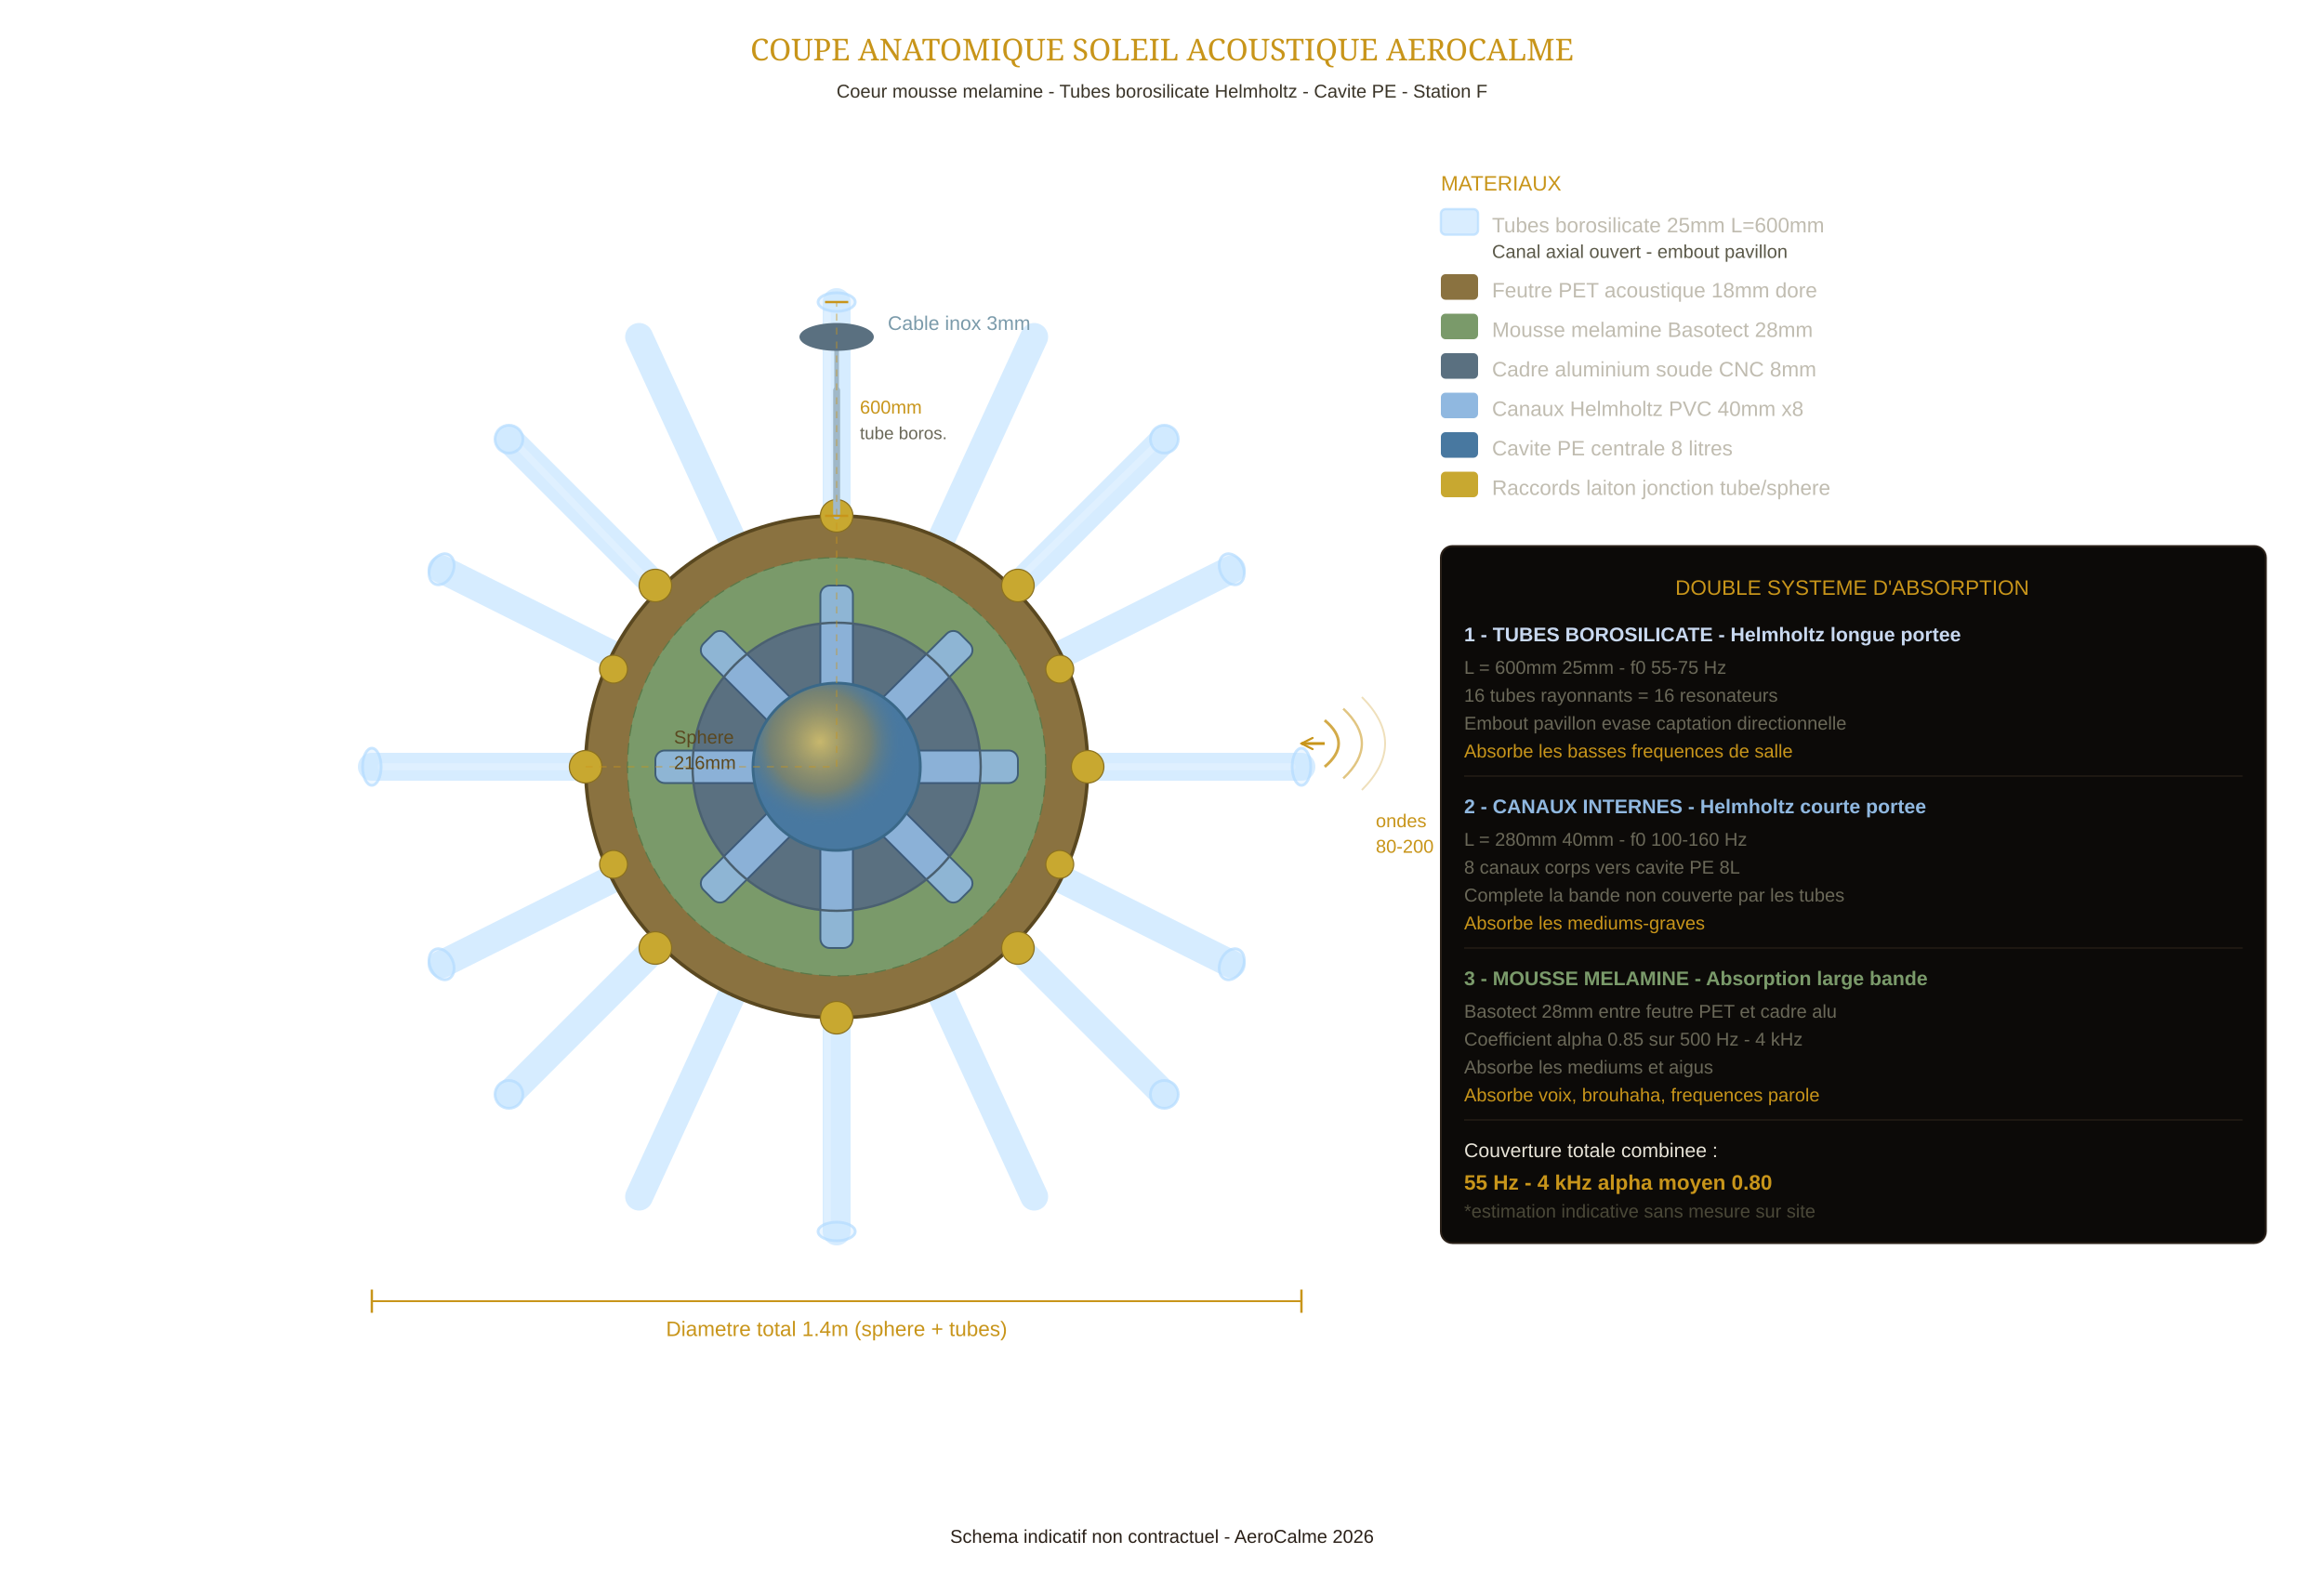
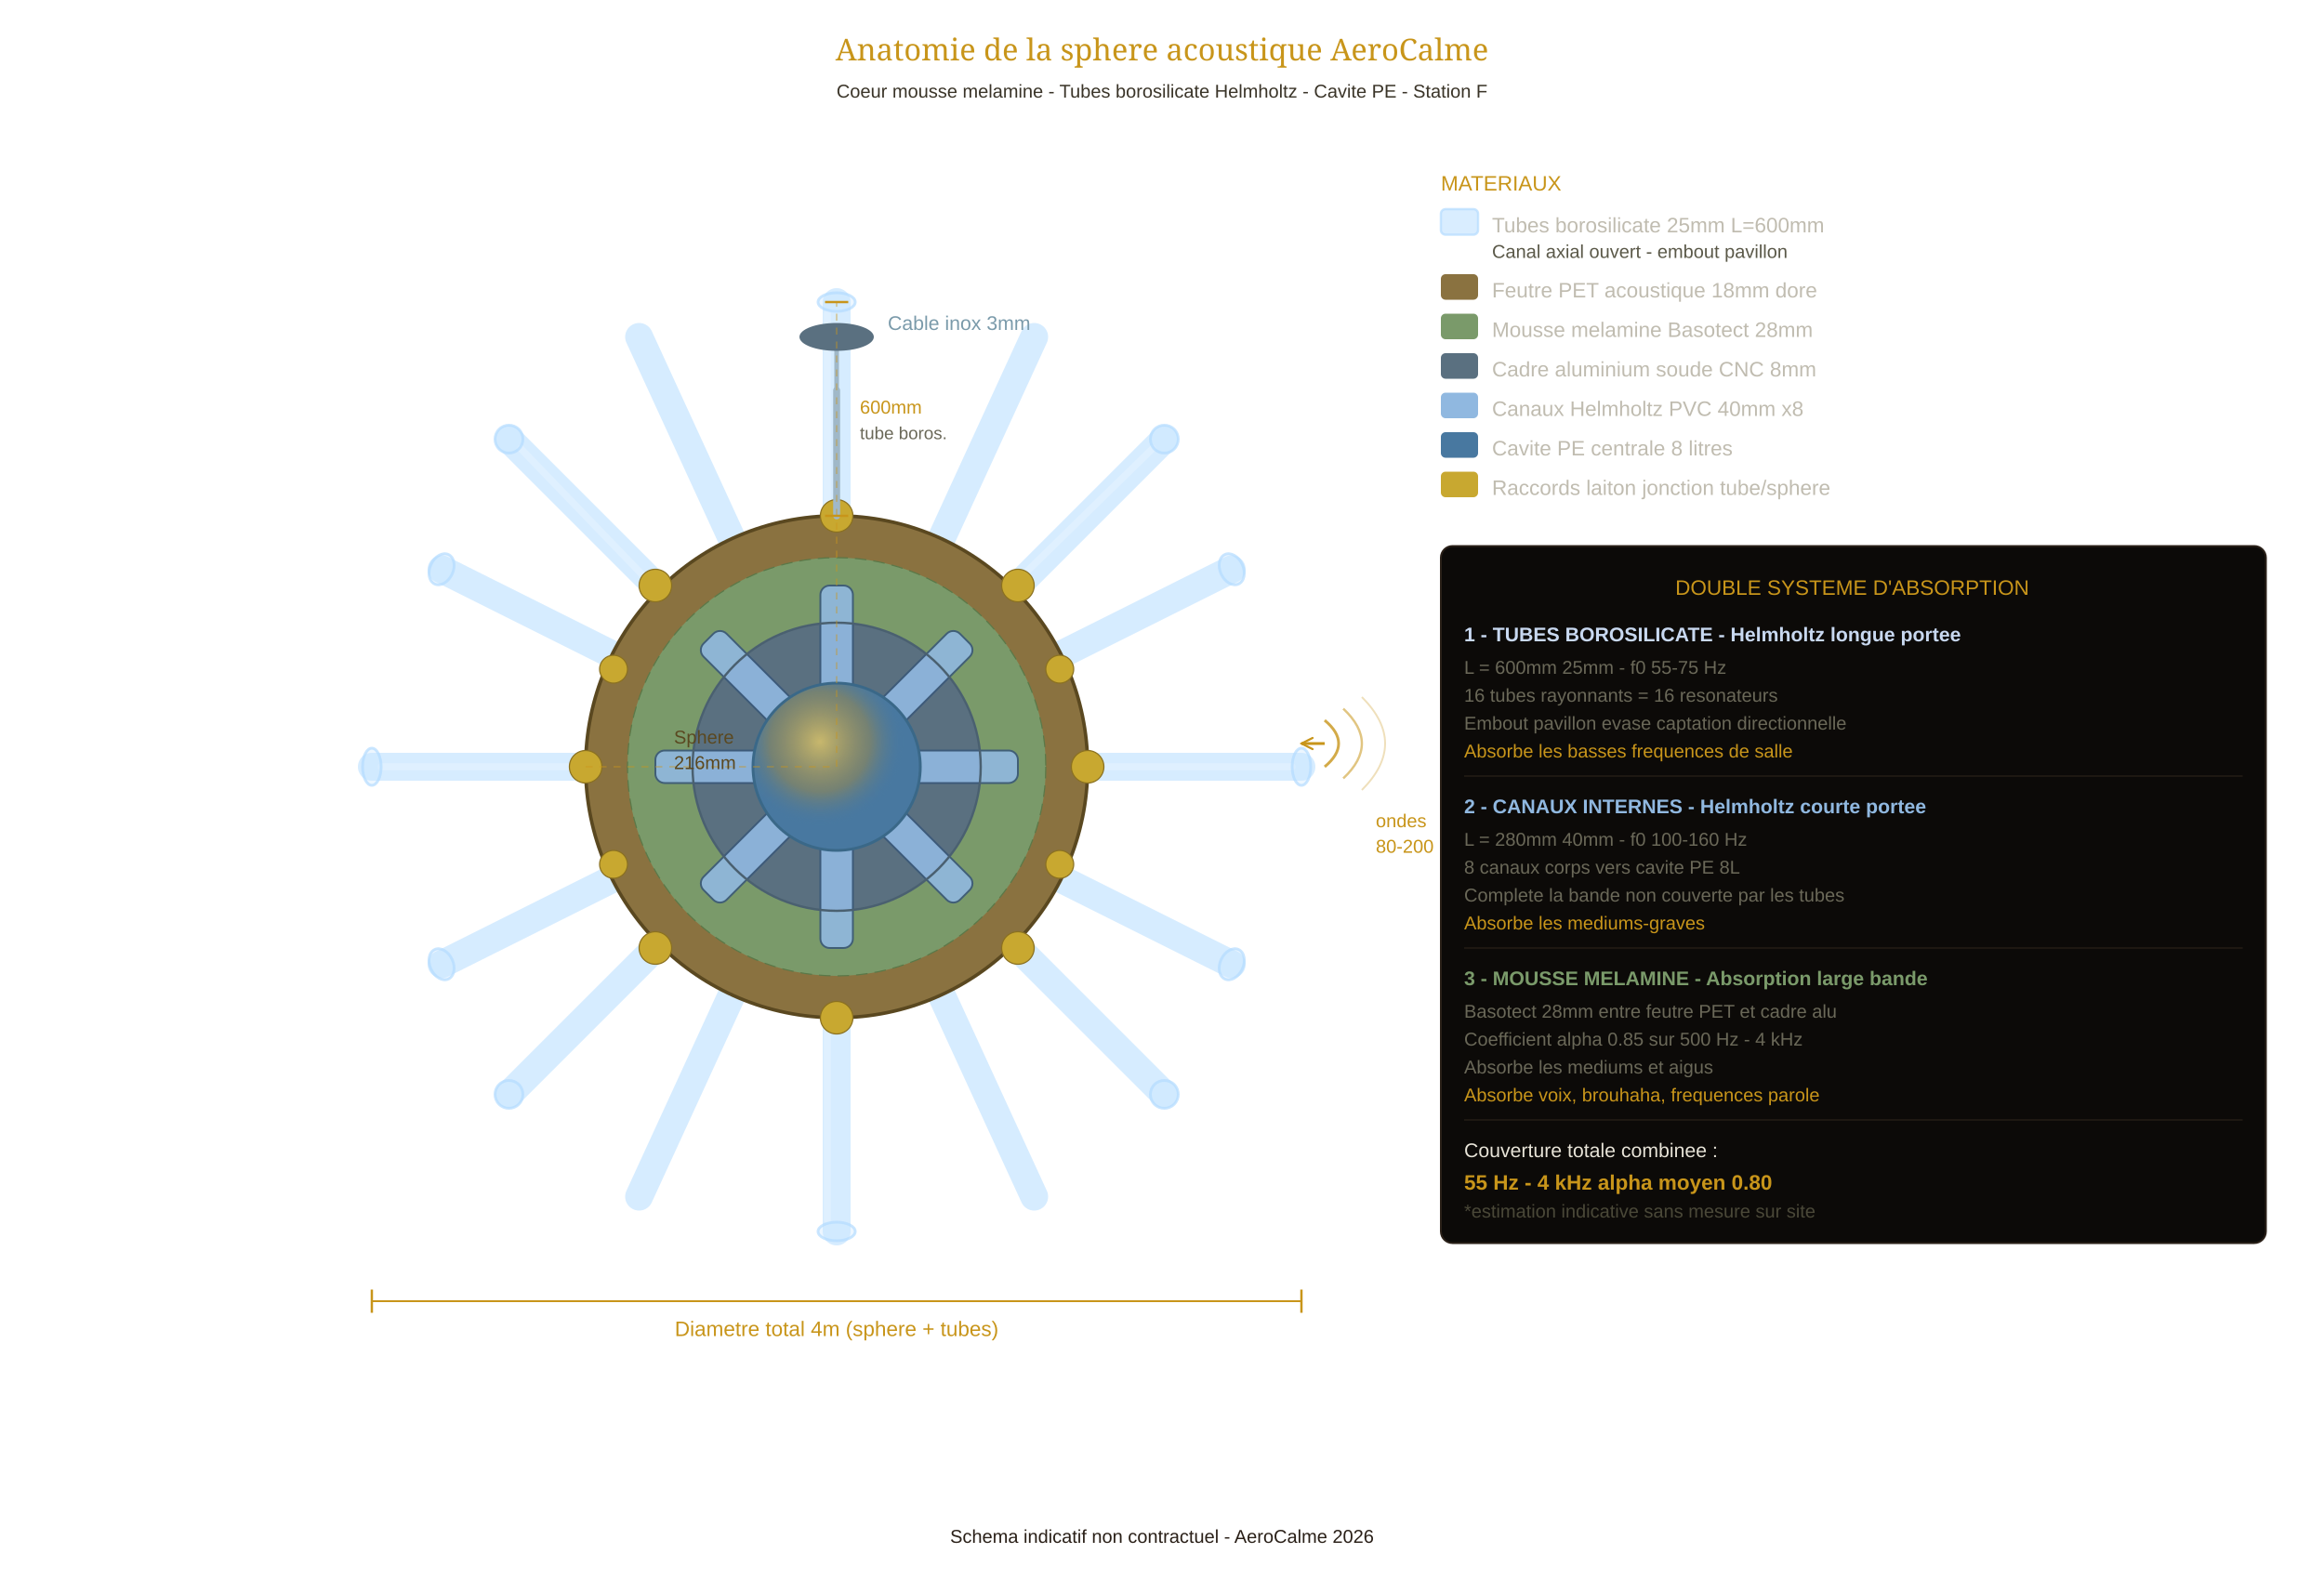
<svg xmlns="http://www.w3.org/2000/svg" width="1000" height="680" viewBox="0 0 1000 680" style="background:#08070a">
  <style>
text { font-family: Arial, sans-serif; letter-spacing: 0; }
</style>
-   <text x="500" y="26" text-anchor="middle" font-size="13" fill="#C8951A" style="font-family:Georgia,serif">COUPE ANATOMIQUE SOLEIL ACOUSTIQUE AEROCALME</text>
+   <text x="500" y="26" text-anchor="middle" font-size="13" fill="#C8951A" style="font-family:Georgia,serif">Anatomie de la sphere acoustique AeroCalme</text>
  <text x="500" y="42" text-anchor="middle" font-size="8" fill="#3a3428">Coeur mousse melamine - Tubes borosilicate Helmholtz - Cavite PE - Station F</text>
  <g stroke="rgba(180,220,255,0.55)" stroke-width="12" stroke-linecap="round" fill="none">
    <line x1="360" y1="330" x2="360" y2="130" />
    <line x1="360" y1="330" x2="360" y2="530" />
    <line x1="360" y1="330" x2="560" y2="330" />
    <line x1="360" y1="330" x2="160" y2="330" />
    <line x1="360" y1="330" x2="501" y2="189" />
    <line x1="360" y1="330" x2="219" y2="189" />
    <line x1="360" y1="330" x2="501" y2="471" />
    <line x1="360" y1="330" x2="219" y2="471" />
    <line x1="360" y1="330" x2="530" y2="245" />
    <line x1="360" y1="330" x2="190" y2="245" />
    <line x1="360" y1="330" x2="530" y2="415" />
    <line x1="360" y1="330" x2="190" y2="415" />
    <line x1="360" y1="330" x2="445" y2="145" />
    <line x1="360" y1="330" x2="275" y2="145" />
    <line x1="360" y1="330" x2="445" y2="515" />
    <line x1="360" y1="330" x2="275" y2="515" />
  </g>
  <g stroke="rgba(255,255,255,0.22)" stroke-width="3" stroke-linecap="round" fill="none">
    <line x1="356" y1="330" x2="356" y2="135" />
    <line x1="356" y1="330" x2="356" y2="525" />
    <line x1="356" y1="330" x2="556" y2="330" />
    <line x1="356" y1="330" x2="164" y2="330" />
    <line x1="356" y1="330" x2="496" y2="193" />
    <line x1="356" y1="330" x2="224" y2="193" />
  </g>
  <g fill="rgba(200,230,255,0.35)" stroke="rgba(180,220,255,0.7)" stroke-width="1.2">
    <ellipse cx="360" cy="130" rx="8" ry="4" />
    <ellipse cx="360" cy="530" rx="8" ry="4" />
    <ellipse cx="560" cy="330" rx="4" ry="8" />
    <ellipse cx="160" cy="330" rx="4" ry="8" />
    <ellipse cx="501" cy="189" rx="6" ry="6" transform="rotate(-45,501,189)" />
    <ellipse cx="219" cy="189" rx="6" ry="6" transform="rotate(45,219,189)" />
    <ellipse cx="501" cy="471" rx="6" ry="6" transform="rotate(45,501,471)" />
    <ellipse cx="219" cy="471" rx="6" ry="6" transform="rotate(-45,219,471)" />
    <ellipse cx="530" cy="245" rx="5" ry="7" transform="rotate(-25,530,245)" />
    <ellipse cx="190" cy="245" rx="5" ry="7" transform="rotate(25,190,245)" />
    <ellipse cx="530" cy="415" rx="5" ry="7" transform="rotate(25,530,415)" />
    <ellipse cx="190" cy="415" rx="5" ry="7" transform="rotate(-25,190,415)" />
  </g>
  <circle cx="360" cy="330" r="108" fill="#8a7240" />
  <circle cx="360" cy="330" r="90" fill="#7a9a6a" />
  <circle cx="360" cy="330" r="62" fill="#5a7080" />
  <g fill="#90b8e0" stroke="#3a5878" stroke-width="0.8" opacity="0.9">
    <rect x="353" y="252" width="14" height="78" rx="4" transform="rotate(0,360,330)" />
    <rect x="353" y="252" width="14" height="78" rx="4" transform="rotate(45,360,330)" />
    <rect x="353" y="252" width="14" height="78" rx="4" transform="rotate(90,360,330)" />
    <rect x="353" y="252" width="14" height="78" rx="4" transform="rotate(135,360,330)" />
    <rect x="353" y="252" width="14" height="78" rx="4" transform="rotate(180,360,330)" />
    <rect x="353" y="252" width="14" height="78" rx="4" transform="rotate(225,360,330)" />
    <rect x="353" y="252" width="14" height="78" rx="4" transform="rotate(270,360,330)" />
    <rect x="353" y="252" width="14" height="78" rx="4" transform="rotate(315,360,330)" />
  </g>
  <circle cx="360" cy="330" r="36" fill="#4878a0" />
  <defs>
    <radialGradient id="goldgrad2" cx="40%" cy="35%">
      <stop offset="0%" stop-color="#e8c860" stop-opacity="0.8" />
      <stop offset="60%" stop-color="#b89030" stop-opacity="0.4" />
      <stop offset="100%" stop-color="#4878a0" stop-opacity="0" />
    </radialGradient>
    <marker id="arrg2" viewBox="0 0 10 10" refX="9" refY="5" markerWidth="5" markerHeight="5" orient="auto">
      <path d="M1 1L9 5L1 9" fill="none" stroke="#C8951A" stroke-width="1.5" stroke-linecap="round" />
    </marker>
  </defs>
  <circle cx="360" cy="330" r="36" fill="url(#goldgrad2)" />
  <circle cx="360" cy="330" r="108" fill="none" stroke="#5a4820" stroke-width="1.5" />
  <circle cx="360" cy="330" r="90" fill="none" stroke="#5a7848" stroke-width="0.5" stroke-dasharray="5,3" />
  <circle cx="360" cy="330" r="62" fill="none" stroke="#4a6070" stroke-width="1" />
  <circle cx="360" cy="330" r="36" fill="none" stroke="#3a6888" stroke-width="1.2" />
  <g fill="#c8a830" stroke="#8a7020" stroke-width="0.5">
    <circle cx="360" cy="222" r="7" />
    <circle cx="360" cy="438" r="7" />
    <circle cx="468" cy="330" r="7" />
    <circle cx="252" cy="330" r="7" />
    <circle cx="438" cy="252" r="7" />
    <circle cx="282" cy="252" r="7" />
    <circle cx="438" cy="408" r="7" />
    <circle cx="282" cy="408" r="7" />
    <circle cx="456" cy="288" r="6" />
    <circle cx="264" cy="288" r="6" />
    <circle cx="456" cy="372" r="6" />
    <circle cx="264" cy="372" r="6" />
  </g>
  <line x1="360" y1="222" x2="360" y2="168" stroke="#a0b8c8" stroke-width="3" stroke-linecap="round" />
  <line x1="360" y1="170" x2="360" y2="148" stroke="#a0b8c8" stroke-width="2" />
  <ellipse cx="360" cy="145" rx="16" ry="6" fill="#5a7080" />
  <text x="382" y="142" font-size="8.5" fill="#7a9aaa">Cable inox 3mm</text>
  <path d="M570 310 Q582 320 570 330" fill="none" stroke="#C8951A" stroke-width="1.2" opacity="0.8" />
  <path d="M578 305 Q594 320 578 335" fill="none" stroke="#C8951A" stroke-width="1" opacity="0.55" />
  <path d="M586 300 Q606 320 586 340" fill="none" stroke="#C8951A" stroke-width="0.8" opacity="0.3" />
  <line x1="570" y1="320" x2="560" y2="320" stroke="#C8951A" stroke-width="1.2" marker-end="url(#arrg2)" />
  <text x="592" y="356" font-size="8" fill="#C8951A">ondes</text>
  <text x="592" y="367" font-size="8" fill="#C8951A">80-200 Hz</text>
  <text x="620" y="82" font-size="9" fill="#C8951A">MATERIAUX</text>
  <rect x="620" y="90" width="16" height="11" rx="2" fill="rgba(180,220,255,0.5)" stroke="rgba(180,220,255,0.7)" stroke-width="1" />
  <text x="642" y="100" font-size="9" fill="#c0bcb0">Tubes borosilicate 25mm L=600mm</text>
  <text x="642" y="111" font-size="8" fill="#5a5848">Canal axial ouvert - embout pavillon</text>
  <rect x="620" y="118" width="16" height="11" rx="2" fill="#8a7240" />
  <text x="642" y="128" font-size="9" fill="#c0bcb0">Feutre PET acoustique 18mm dore</text>
  <rect x="620" y="135" width="16" height="11" rx="2" fill="#7a9a6a" />
  <text x="642" y="145" font-size="9" fill="#c0bcb0">Mousse melamine Basotect 28mm</text>
  <rect x="620" y="152" width="16" height="11" rx="2" fill="#5a7080" />
  <text x="642" y="162" font-size="9" fill="#c0bcb0">Cadre aluminium soude CNC 8mm</text>
  <rect x="620" y="169" width="16" height="11" rx="2" fill="#90b8e0" />
  <text x="642" y="179" font-size="9" fill="#c0bcb0">Canaux Helmholtz PVC 40mm x8</text>
  <rect x="620" y="186" width="16" height="11" rx="2" fill="#4878a0" />
  <text x="642" y="196" font-size="9" fill="#c0bcb0">Cavite PE centrale 8 litres</text>
  <rect x="620" y="203" width="16" height="11" rx="2" fill="#c8a830" />
  <text x="642" y="213" font-size="9" fill="#c0bcb0">Raccords laiton jonction tube/sphere</text>
  <rect x="620" y="235" width="355" height="300" rx="5" fill="#0c0a08" stroke="#2a2018" stroke-width="0.8" />
  <text x="797" y="256" text-anchor="middle" font-size="9" fill="#C8951A">DOUBLE SYSTEME D'ABSORPTION</text>
  <text x="630" y="276" font-size="8.5" fill="#c8d8f0" font-weight="bold">1 - TUBES BOROSILICATE - Helmholtz longue portee</text>
  <text x="630" y="290" font-size="8" fill="#6a6858">L = 600mm 25mm - f0 55-75 Hz</text>
  <text x="630" y="302" font-size="8" fill="#6a6858">16 tubes rayonnants = 16 resonateurs</text>
  <text x="630" y="314" font-size="8" fill="#6a6858">Embout pavillon evase captation directionnelle</text>
  <text x="630" y="326" font-size="8" fill="#C8951A">Absorbe les basses frequences de salle</text>
  <line x1="630" y1="334" x2="965" y2="334" stroke="#2a2018" stroke-width="0.5" />
  <text x="630" y="350" font-size="8.5" fill="#90b8e0" font-weight="bold">2 - CANAUX INTERNES - Helmholtz courte portee</text>
  <text x="630" y="364" font-size="8" fill="#6a6858">L = 280mm 40mm - f0 100-160 Hz</text>
  <text x="630" y="376" font-size="8" fill="#6a6858">8 canaux corps vers cavite PE 8L</text>
  <text x="630" y="388" font-size="8" fill="#6a6858">Complete la bande non couverte par les tubes</text>
  <text x="630" y="400" font-size="8" fill="#C8951A">Absorbe les mediums-graves</text>
  <line x1="630" y1="408" x2="965" y2="408" stroke="#2a2018" stroke-width="0.5" />
  <text x="630" y="424" font-size="8.5" fill="#7a9a6a" font-weight="bold">3 - MOUSSE MELAMINE - Absorption large bande</text>
  <text x="630" y="438" font-size="8" fill="#6a6858">Basotect 28mm entre feutre PET et cadre alu</text>
  <text x="630" y="450" font-size="8" fill="#6a6858">Coefficient alpha 0.85 sur 500 Hz - 4 kHz</text>
  <text x="630" y="462" font-size="8" fill="#6a6858">Absorbe les mediums et aigus</text>
  <text x="630" y="474" font-size="8" fill="#C8951A">Absorbe voix, brouhaha, frequences parole</text>
  <line x1="630" y1="482" x2="965" y2="482" stroke="#2a2018" stroke-width="0.5" />
  <text x="630" y="498" font-size="8.5" fill="#e8e4d8">Couverture totale combinee :</text>
  <text x="630" y="512" font-size="9" fill="#C8951A" font-weight="bold">55 Hz - 4 kHz  alpha moyen 0.80</text>
  <text x="630" y="524" font-size="8" fill="#4a4838">*estimation indicative sans mesure sur site</text>
  <line x1="360" y1="330" x2="360" y2="130" stroke="#C8951A" stroke-width="0.6" stroke-dasharray="3,3" opacity="0.5" />
  <line x1="355" y1="130" x2="365" y2="130" stroke="#C8951A" stroke-width="1" />
  <line x1="355" y1="222" x2="365" y2="222" stroke="#C8951A" stroke-width="1" />
  <text x="370" y="178" font-size="8" fill="#C8951A">600mm</text>
  <text x="370" y="189" font-size="7.5" fill="#6a6858">tube boros.</text>
  <line x1="252" y1="330" x2="360" y2="330" stroke="#C8951A" stroke-width="0.6" stroke-dasharray="3,3" opacity="0.5" />
  <text x="290" y="320" font-size="8" fill="#5a4820">Sphere</text>
  <text x="290" y="331" font-size="8" fill="#5a4820">216mm</text>
  <line x1="160" y1="560" x2="560" y2="560" stroke="#C8951A" stroke-width="0.8" />
  <line x1="160" y1="555" x2="160" y2="565" stroke="#C8951A" stroke-width="1" />
  <line x1="560" y1="555" x2="560" y2="565" stroke="#C8951A" stroke-width="1" />
-   <text x="360" y="575" text-anchor="middle" font-size="9" fill="#C8951A">Diametre total 1.4m (sphere + tubes)</text>
+   <text x="360" y="575" text-anchor="middle" font-size="9" fill="#C8951A">Diametre total 4m (sphere + tubes)</text>
  <text x="500" y="664" text-anchor="middle" font-size="8" fill="#2a2018">Schema indicatif non contractuel - AeroCalme 2026</text>
</svg>
